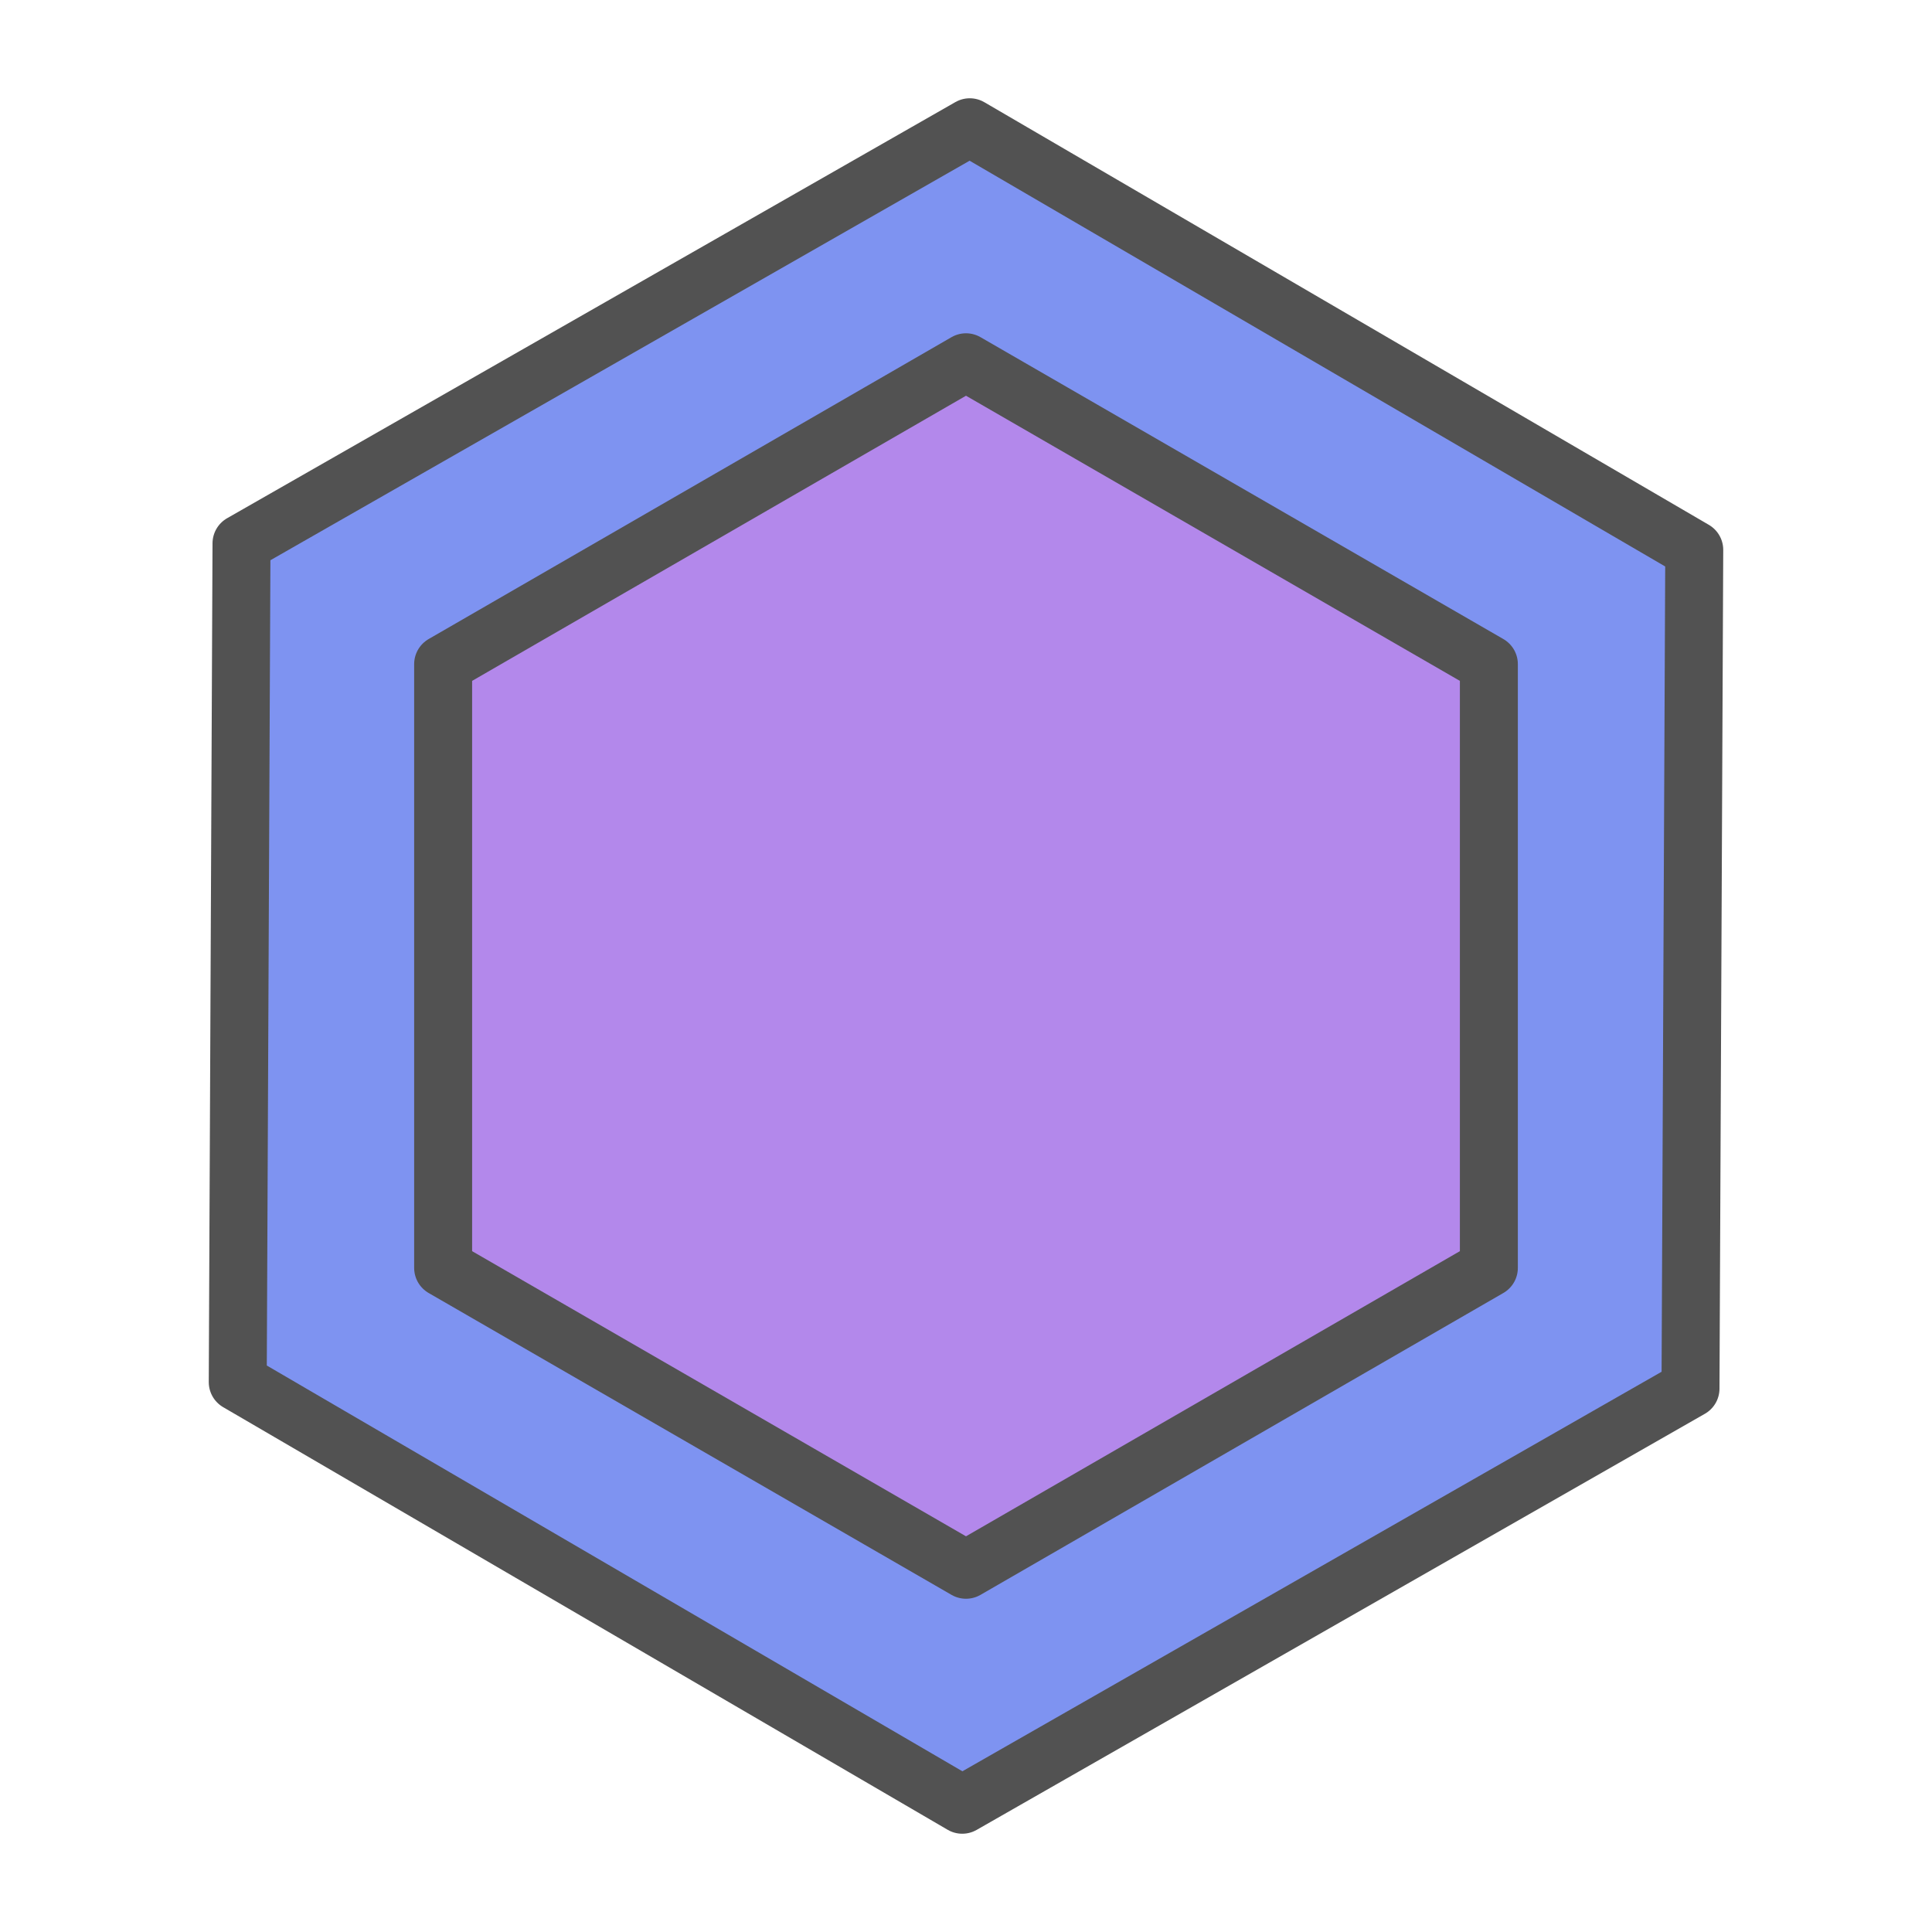
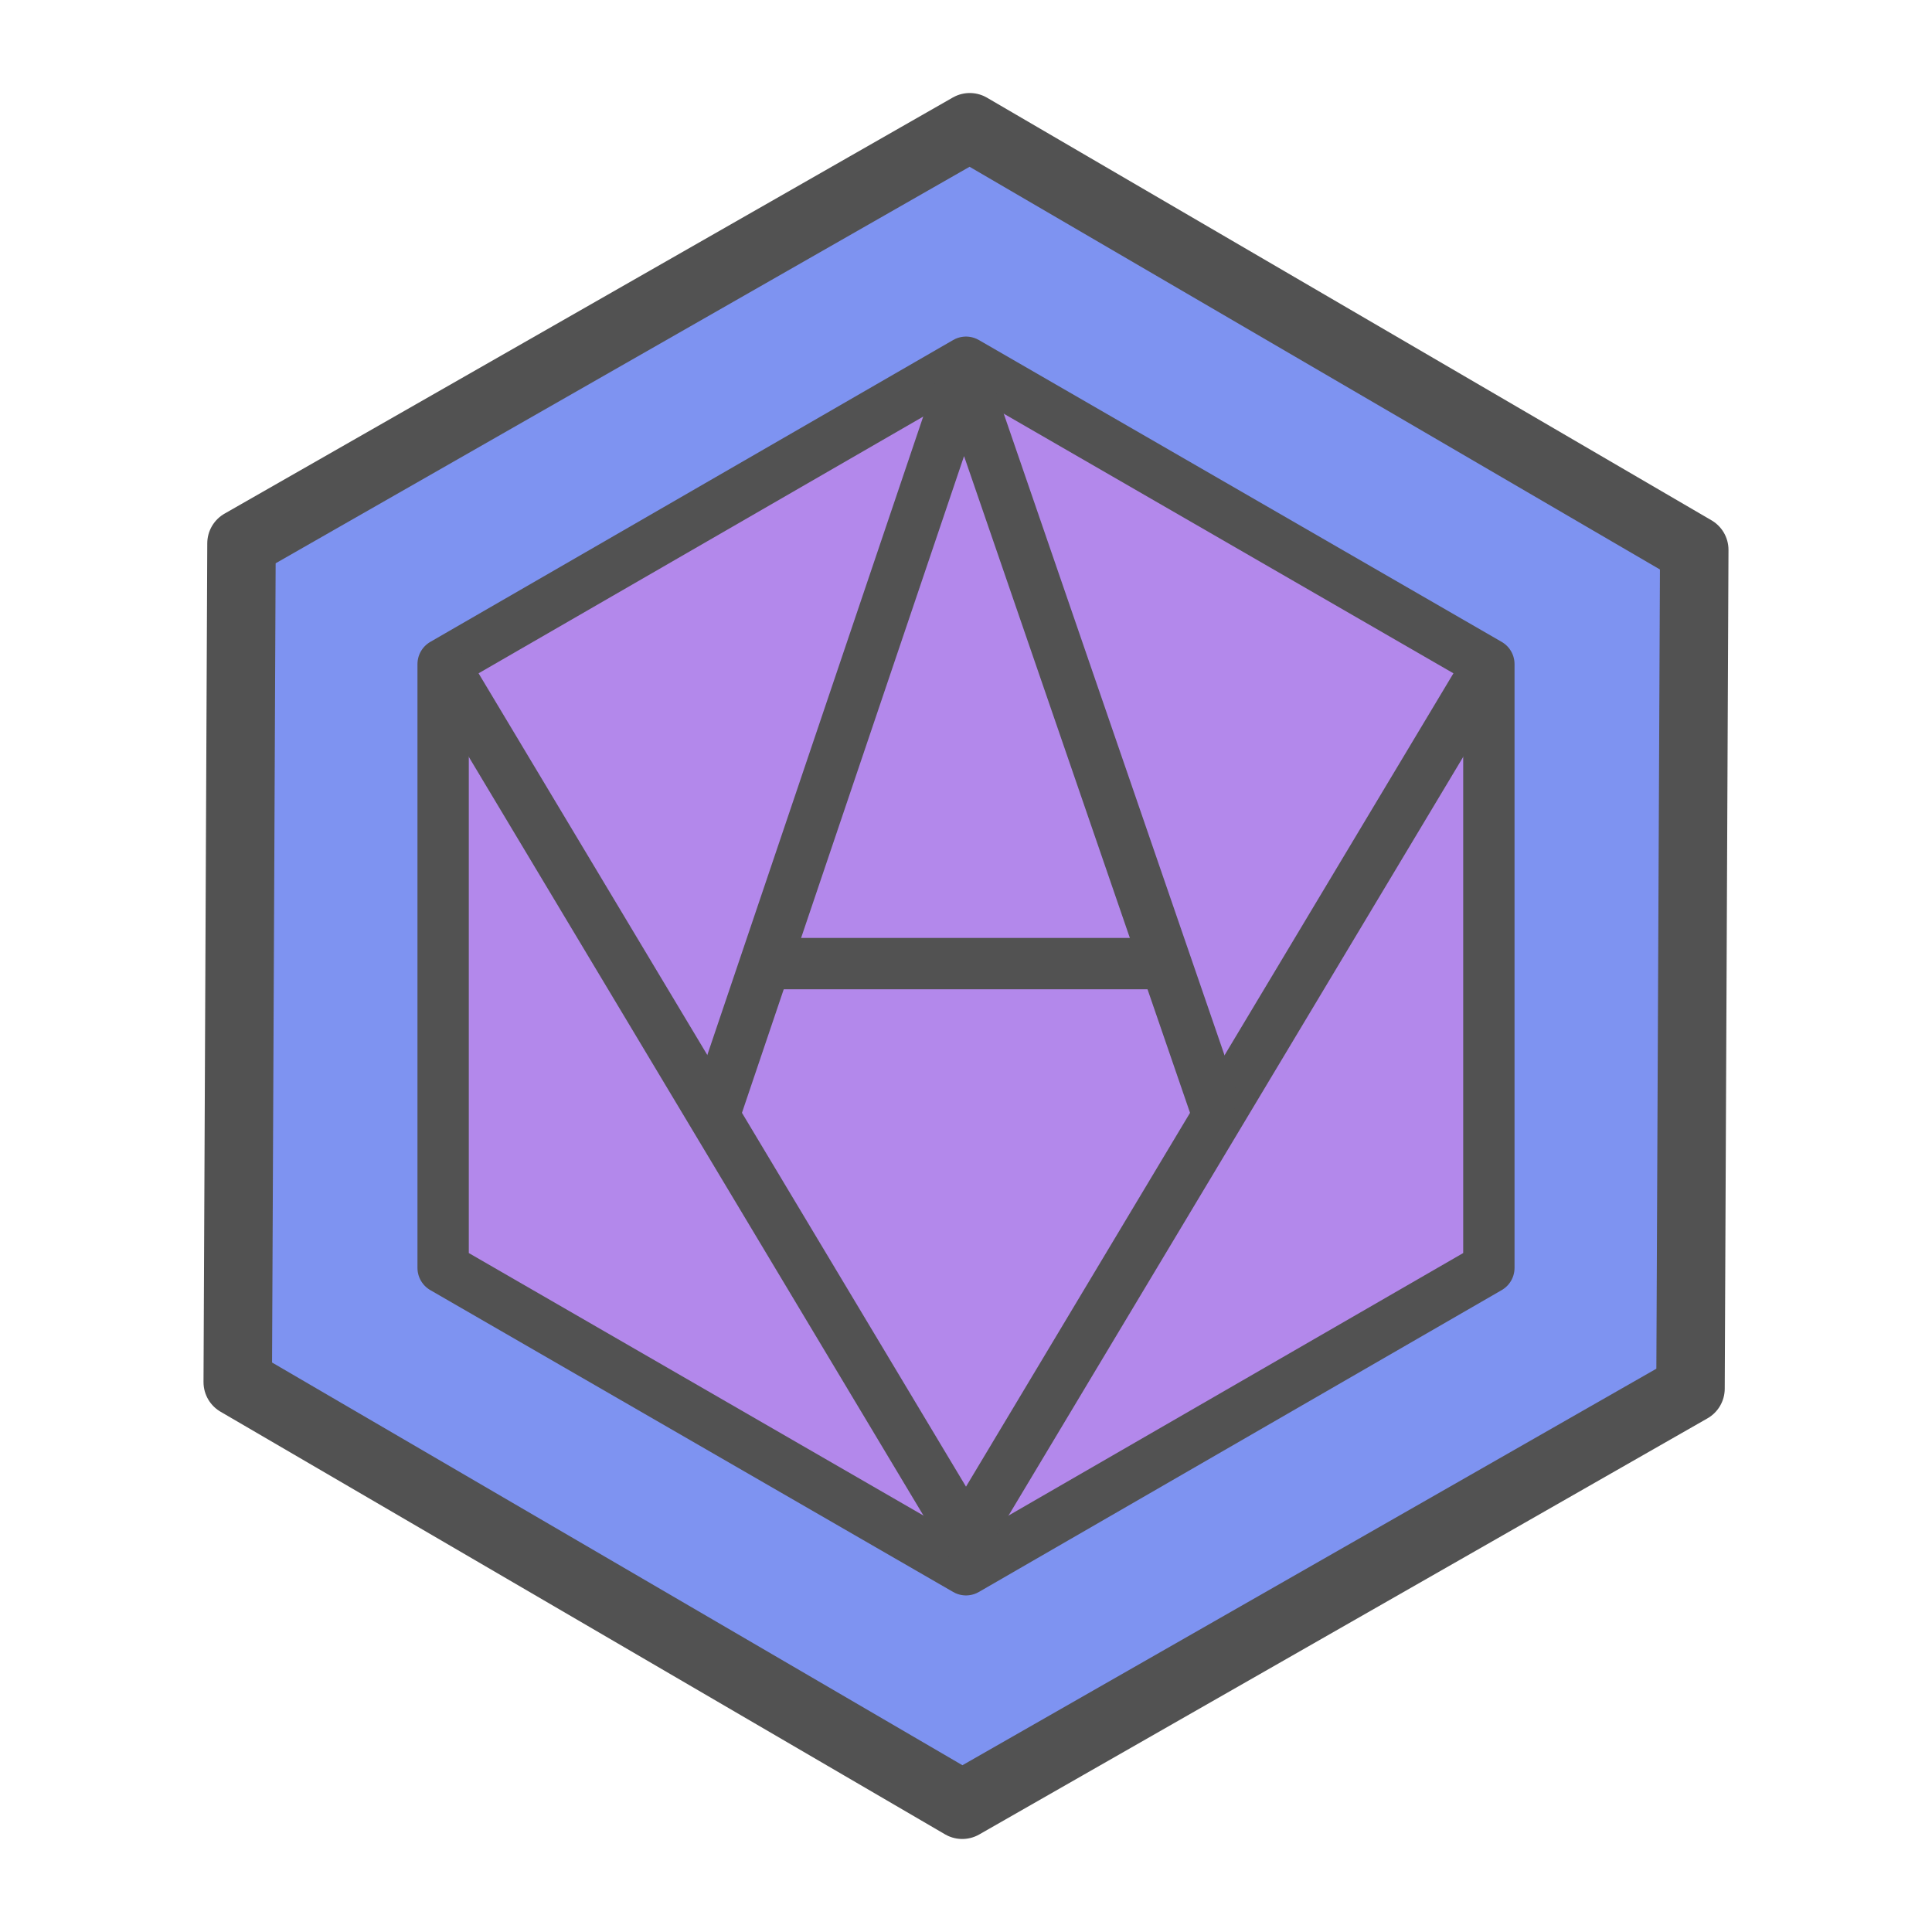
<svg xmlns="http://www.w3.org/2000/svg" id="SVGRoot" version="1.1" viewBox="0 0 320.0 320.0" height="320.0px" width="320.0px">
-   <defs id="defs3367">
-     </defs>
+   <defs id="defs3367" />
  <g id="layer4" />
  <g id="layer1">
-     <path style="fill:#7e93f1;fill-opacity:1;stroke:#525252;stroke-width:9.6;stroke-linecap:round;stroke-linejoin:round;stroke-miterlimit:4;stroke-dasharray:none;stroke-opacity:1;paint-order:fill markers stroke" id="path3952" d="m 280,230 -120.622,68.923 -120,-70 0.622,-138.923 120.622,-68.923 120,70 z" />
-     <path style="fill:#b388eb;fill-opacity:1;stroke:#525252;stroke-width:9.6;stroke-linecap:round;stroke-linejoin:round;stroke-miterlimit:4;stroke-dasharray:none;stroke-opacity:1;paint-order:fill markers stroke" id="path3956" d="m 160,60.003 86.603,50 0,100 -86.603,50 -86.603,-50 3e-6,-100 z" />
+     <path style="fill:#7e93f1;fill-opacity:1;stroke:#525252;stroke-width:11.339;stroke-linecap:round;stroke-linejoin:round;stroke-miterlimit:4;stroke-dasharray:none;stroke-opacity:1;paint-order:fill markers stroke" id="path3952" d="m 280,230 -120.622,68.923 -120,-70 0.622,-138.923 120.622,-68.923 120,70 z" />
+     <path style="fill:#b388eb;fill-opacity:1;stroke:#525252;stroke-width:8.504;stroke-linecap:round;stroke-linejoin:round;stroke-miterlimit:4;stroke-dasharray:none;stroke-opacity:1;paint-order:fill markers stroke" id="path3956" d="m 160,60 86.603,50 0,100 L 160,260 l -86.603,-50 2e-6,-100 z" />
+     <path style="fill:none;stroke:#525252;stroke-width:8.504;stroke-linecap:butt;stroke-linejoin:miter;stroke-miterlimit:4;stroke-dasharray:none;stroke-opacity:1" d="M 246.603,110 160,254.509 73.397,110 v 0" id="path842" />
+     <path style="fill:none;stroke:#525252;stroke-width:8.504;stroke-linecap:butt;stroke-linejoin:round;stroke-miterlimit:4;stroke-dasharray:none;stroke-opacity:1" d="M 118.335,184.52 159.642,62.374 201.672,184.52 v 0 0" id="path866" />
+     <path style="fill:none;stroke:#525252;stroke-width:8.504;stroke-linecap:butt;stroke-linejoin:miter;stroke-miterlimit:4;stroke-dasharray:none;stroke-opacity:1" d="m 127.675,159.604 h 64.65 v 0" id="path868" />
  </g>
</svg>
